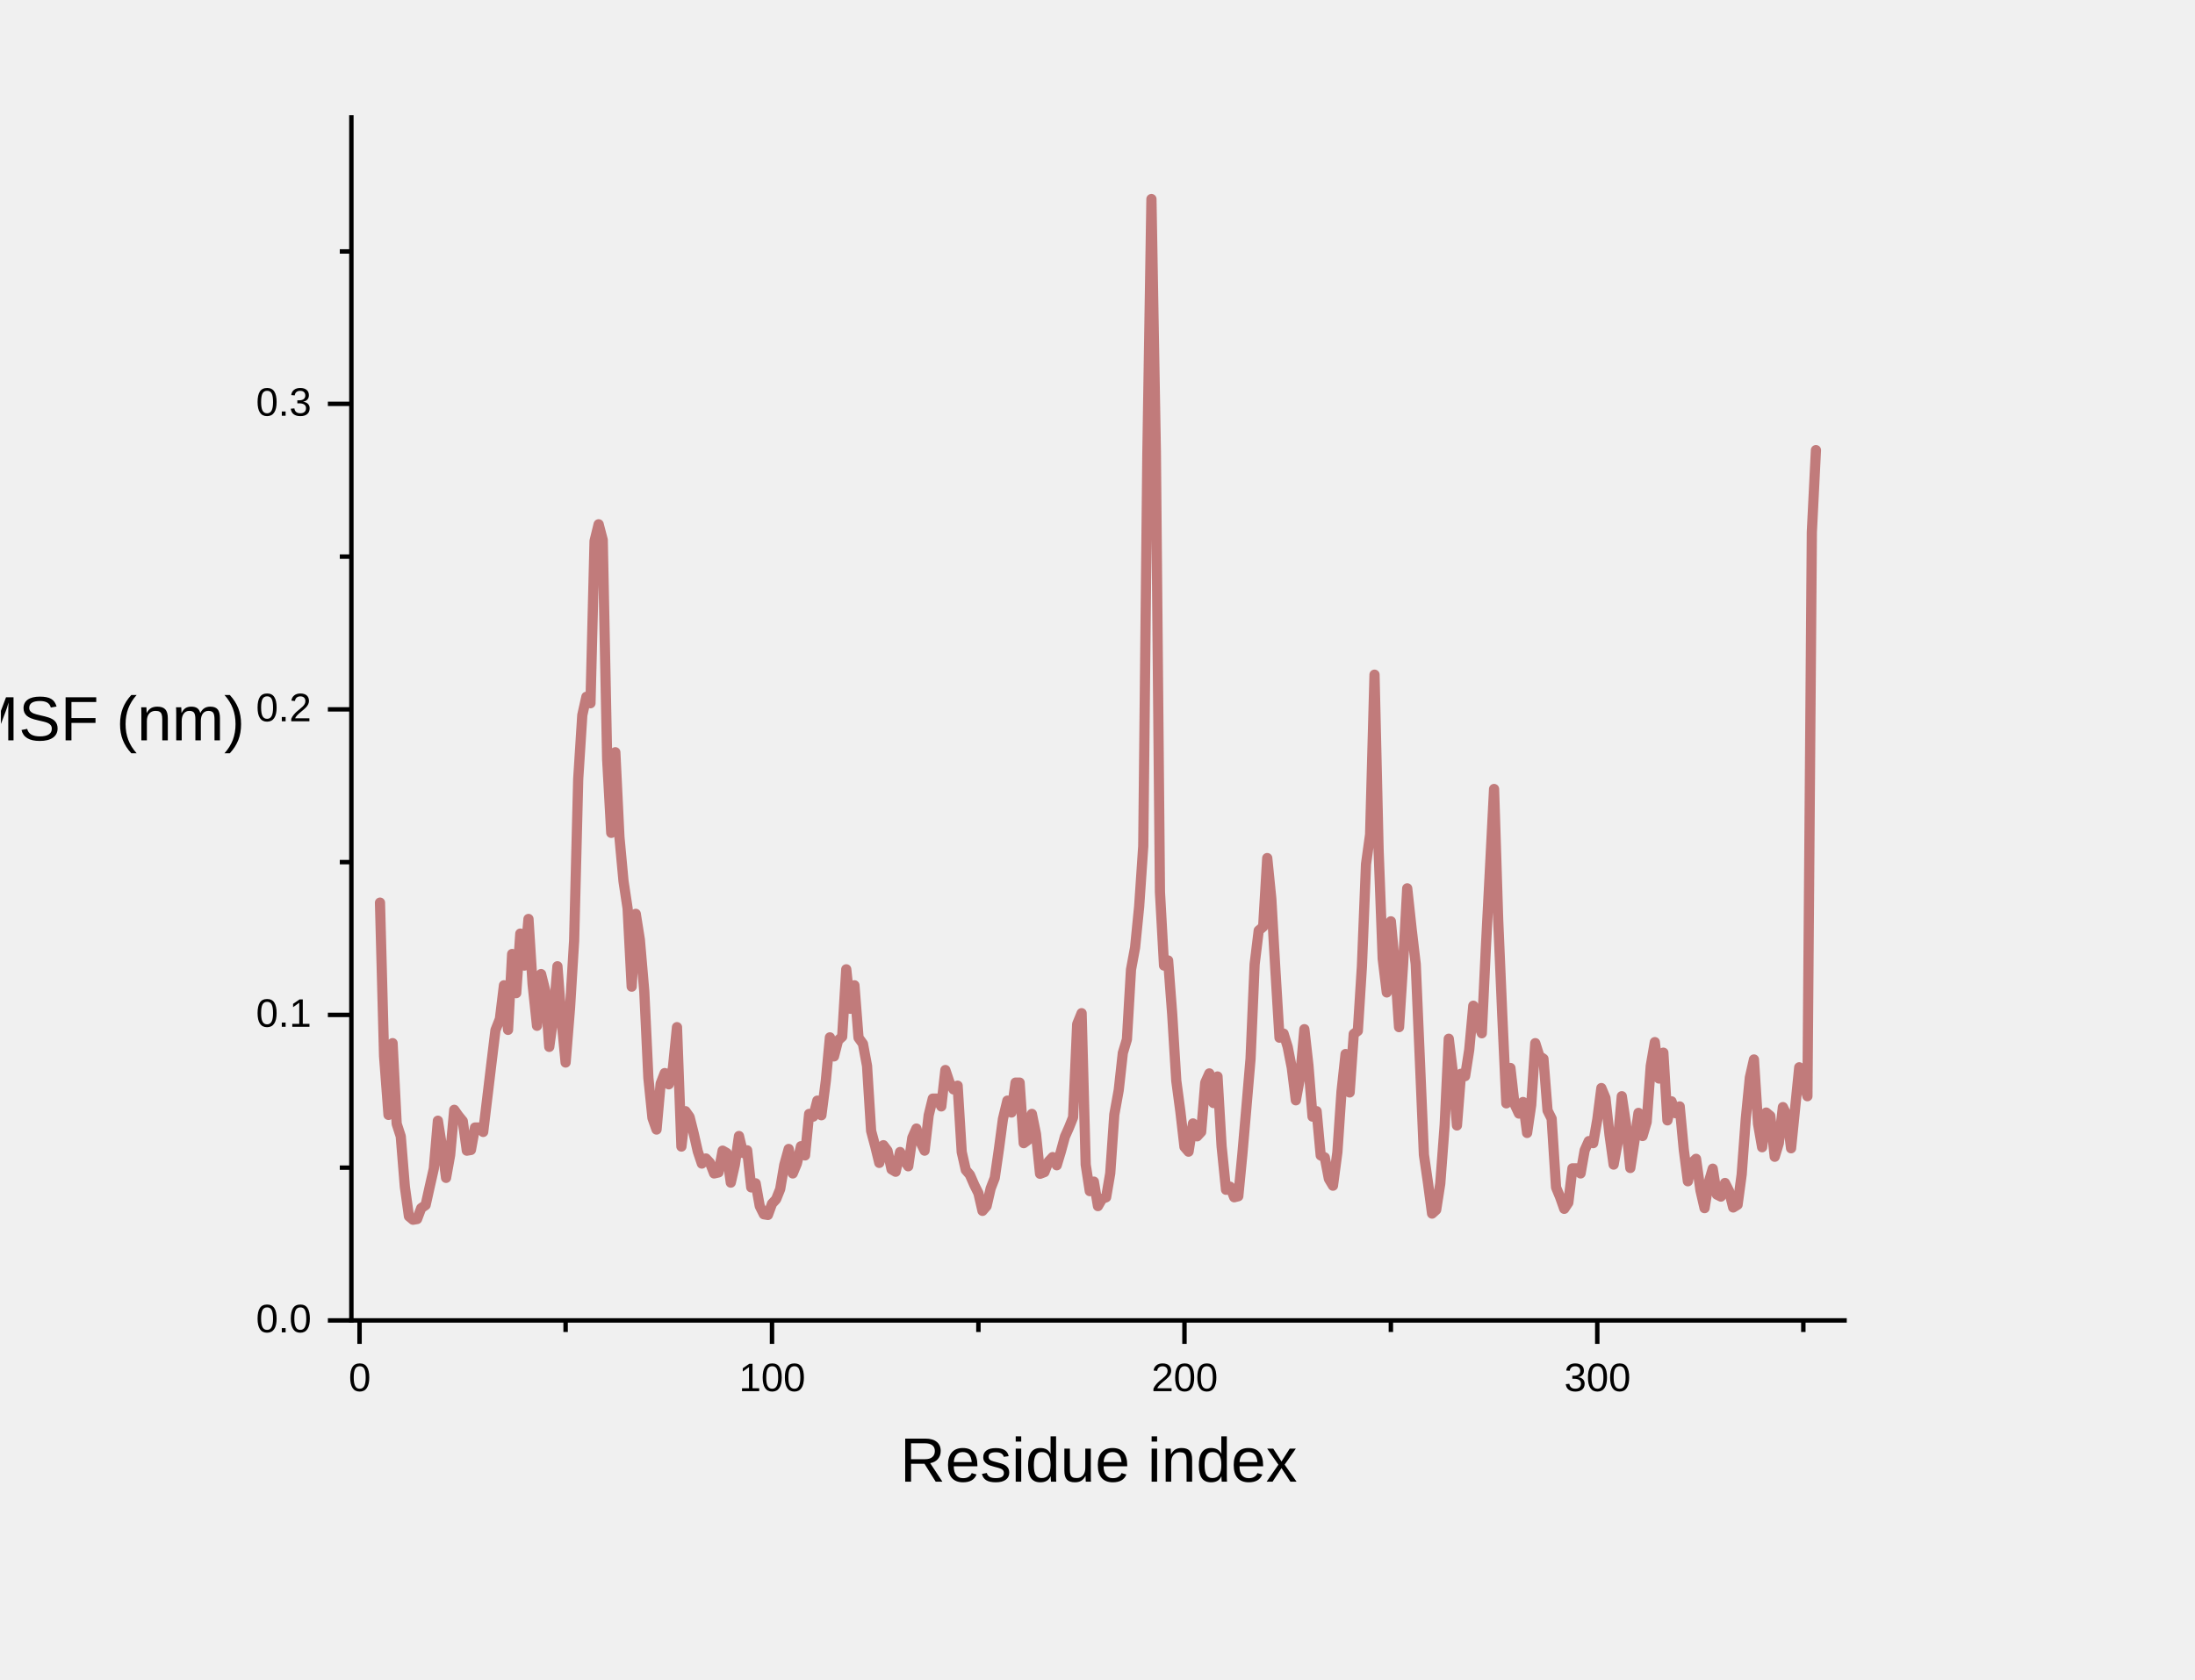
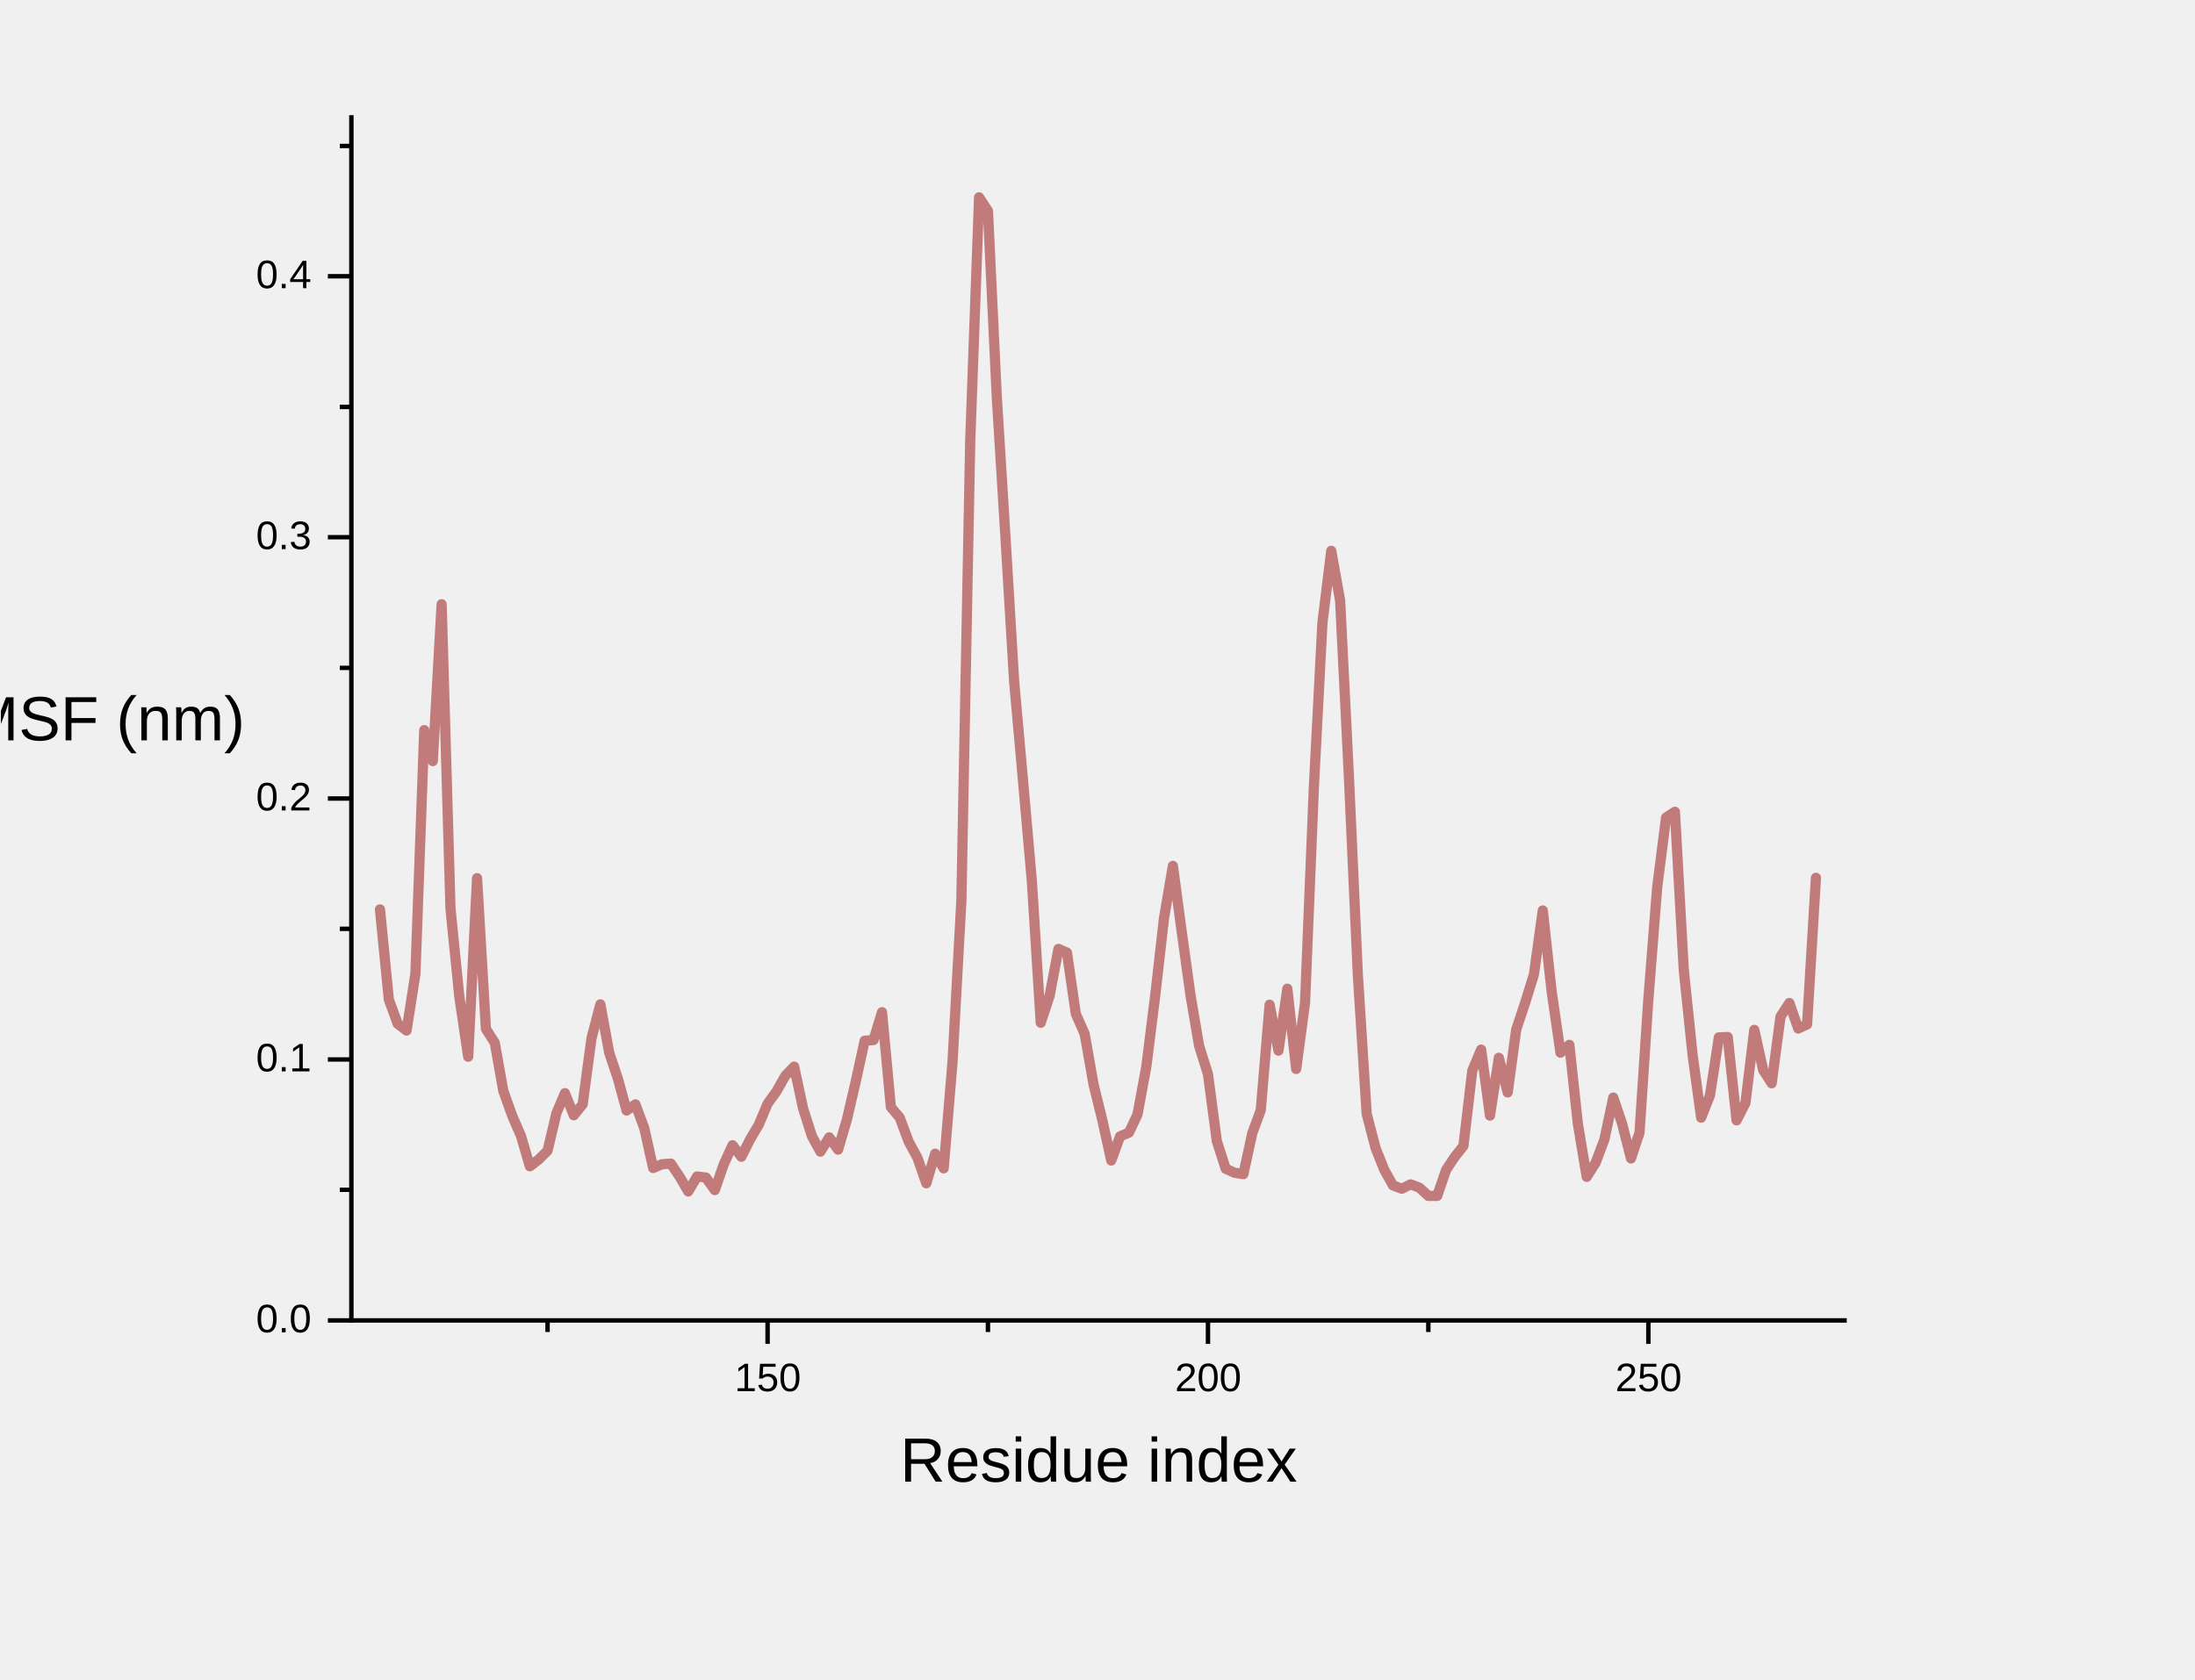
<svg xmlns="http://www.w3.org/2000/svg" xmlns:ns1="http://www.originlab.com/namespaces/olab" viewBox="0,0 1030,789" width="272.289mm" height="208.407mm">
  <svg viewBox="0,0 6432.98,4923.99" width="1028.99" height="786.999" x="0" y="6.10351e-05" preserveAspectRatio="none">
    <defs>
      <mask id="Cp_1">
        <path d="M 1029,345 L 5414,345 5414,3882 1029,3882Z" fill="white" />
      </mask>
    </defs>
    <g mask="url(#Cp_1)">
      <rect x="0" y="0" width="6433" height="4924" visibility="hidden" fill="none" opacity="0" />
-       <polyline points="1113,2653 1125,3104 1138,3277 1150,3066 1162,3303 1174,3340 1186,3488 1198,3575 1210,3585 1222,3583 1234,3551 1247,3542 1259,3488 1271,3435 1283,3294 1295,3370 1307,3462 1319,3395 1331,3262 1343,3279 1356,3295 1368,3382 1380,3380 1392,3314 1404,3314 1416,3327 1428,3227 1440,3127 1452,3028 1465,2995 1477,2896 1489,3027 1501,2804 1513,2919 1525,2744 1537,2838 1549,2701 1561,2892 1574,3015 1586,2863 1598,2911 1610,3077 1622,2990 1634,2840 1646,2997 1658,3123 1671,2962 1683,2765 1695,2290 1707,2102 1719,2048 1731,2067 1743,1590 1755,1541 1767,1587 1780,2232 1792,2448 1804,2211 1816,2460 1828,2590 1840,2670 1852,2900 1864,2686 1876,2762 1889,2914 1901,3168 1913,3286 1925,3320 1937,3185 1949,3154 1961,3187 1973,3139 1985,3019 1998,3370 2010,3266 2022,3283 2034,3331 2046,3384 2058,3420 2070,3405 2082,3418 2094,3449 2107,3446 2119,3382 2131,3389 2143,3476 2155,3423 2167,3339 2179,3389 2191,3381 2203,3490 2216,3478 2228,3545 2240,3569 2252,3571 2264,3538 2276,3525 2288,3495 2300,3424 2313,3377 2325,3449 2337,3420 2349,3369 2361,3396 2373,3274 2385,3282 2397,3235 2409,3278 2422,3177 2434,3049 2446,3105 2458,3058 2470,3047 2482,2849 2494,2965 2506,2896 2518,3050 2531,3068 2543,3133 2555,3324 2567,3369 2579,3418 2591,3366 2603,3382 2615,3437 2627,3444 2640,3386 2652,3410 2664,3428 2676,3344 2688,3317 2700,3357 2712,3382 2724,3278 2736,3229 2749,3229 2761,3252 2773,3145 2785,3181 2797,3202 2809,3191 2821,3386 2833,3439 2845,3453 2858,3483 2870,3507 2882,3559 2894,3545 2906,3493 2918,3462 2930,3379 2942,3289 2955,3235 2967,3270 2979,3182 2991,3182 3003,3360 3015,3351 3027,3274 3039,3333 3051,3450 3064,3445 3076,3414 3088,3401 3100,3425 3112,3385 3124,3341 3136,3314 3148,3284 3160,3010 3173,2978 3185,3423 3197,3501 3209,3473 3221,3545 3233,3524 3245,3519 3257,3449 3269,3276 3282,3204 3294,3095 3306,3055 3318,2850 3330,2785 3342,2664 3354,2487 3366,1337 3378,585 3391,1328 3403,2622 3415,2838 3427,2823 3439,2981 3451,3177 3463,3267 3475,3371 3487,3385 3500,3302 3512,3340 3524,3327 3536,3182 3548,3155 3560,3242 3572,3164 3584,3369 3597,3497 3609,3488 3621,3519 3633,3516 3645,3392 3657,3253 3669,3112 3681,2834 3693,2735 3706,2724 3718,2522 3730,2642 3742,2852 3754,3050 3766,3038 3778,3077 3790,3138 3802,3234 3815,3163 3827,3025 3839,3132 3851,3282 3863,3266 3875,3396 3887,3402 3899,3465 3911,3485 3924,3386 3936,3209 3948,3098 3960,3211 3972,3039 3984,3030 3996,2840 4008,2540 4020,2453 4033,1983 4045,2499 4057,2818 4069,2917 4081,2708 4093,2840 4105,3019 4117,2832 4129,2611 4142,2731 4154,2834 4166,3113 4178,3394 4190,3477 4202,3567 4214,3556 4226,3479 4239,3306 4251,3053 4263,3152 4275,3308 4287,3156 4299,3163 4311,3086 4323,2956 4335,3003 4348,3037 4360,2784 4372,2553 4384,2319 4396,2702 4408,2982 4420,3243 4432,3139 4444,3245 4457,3273 4469,3239 4481,3330 4493,3248 4505,3066 4517,3104 4529,3112 4541,3264 4553,3288 4566,3490 4578,3519 4590,3553 4602,3535 4614,3434 4626,3434 4638,3449 4650,3381 4662,3354 4675,3360 4687,3291 4699,3198 4711,3227 4723,3336 4735,3423 4747,3358 4759,3222 4771,3302 4784,3433 4796,3355 4808,3271 4820,3339 4832,3298 4844,3133 4856,3063 4868,3170 4881,3094 4893,3293 4905,3237 4917,3272 4929,3252 4941,3379 4953,3472 4965,3418 4977,3406 4990,3499 5002,3551 5014,3476 5026,3435 5038,3511 5050,3517 5062,3477 5074,3501 5086,3549 5099,3541 5111,3452 5123,3289 5135,3167 5147,3114 5159,3303 5171,3372 5183,3270 5195,3280 5208,3400 5220,3360 5232,3254 5244,3279 5256,3375 5268,3256 5280,3137 5292,3179 5304,3222 5317,1564 5329,1323" fill="none" style="stroke-width: 30;stroke-linecap: round;stroke-dashoffset: 0;stroke-miterlimit:10;stroke-linejoin: round;stroke: #C17B7B" />
+       <polyline points="1113,2673 1139,2938 1165,3009 1191,3029 1217,2863 1243,2146 1268,2237 1294,1776 1320,2671 1346,2930 1372,3106 1398,2581 1424,3024 1450,3065 1475,3206 1501,3279 1527,3339 1553,3428 1579,3408 1605,3382 1631,3272 1656,3213 1682,3278 1708,3246 1734,3052 1760,2952 1786,3094 1812,3172 1837,3264 1863,3246 1889,3316 1915,3433 1941,3422 1967,3420 1993,3459 2018,3502 2044,3458 2070,3461 2096,3498 2122,3423 2148,3366 2174,3400 2199,3350 2225,3306 2251,3244 2277,3208 2303,3162 2329,3135 2355,3257 2381,3339 2406,3385 2432,3343 2458,3379 2484,3290 2510,3178 2536,3059 2562,3057 2587,2975 2613,3254 2639,3285 2665,3355 2691,3403 2717,3478 2743,3391 2768,3434 2794,3121 2820,2647 2846,1295 2872,580 2898,620 2924,1168 2949,1572 2975,2004 3001,2295 3027,2591 3053,3006 3079,2927 3105,2789 3130,2800 3156,2980 3182,3039 3208,3187 3234,3293 3260,3411 3286,3340 3312,3329 3337,3276 3363,3135 3389,2927 3415,2698 3441,2545 3467,2739 3493,2927 3518,3074 3544,3157 3570,3354 3596,3435 3622,3447 3648,3451 3674,3331 3699,3263 3725,2953 3751,3088 3777,2906 3803,3142 3829,2947 3855,2312 3880,1831 3906,1619 3932,1765 3958,2287 3984,2865 4010,3274 4036,3374 4061,3437 4087,3484 4113,3494 4139,3481 4165,3491 4191,3515 4217,3515 4243,3439 4268,3401 4294,3368 4320,3147 4346,3085 4372,3279 4398,3109 4424,3211 4449,3026 4475,2948 4501,2864 4527,2676 4553,2914 4579,3094 4605,3071 4630,3303 4656,3459 4682,3418 4708,3349 4734,3226 4760,3303 4786,3405 4811,3329 4837,2937 4863,2607 4889,2403 4915,2386 4941,2851 4967,3102 4992,3285 5018,3219 5044,3049 5070,3048 5096,3293 5122,3242 5148,3027 5174,3145 5199,3184 5225,2988 5251,2948 5277,3023 5303,3011 5329,2580" fill="none" style="stroke-width: 30;stroke-linecap: round;stroke-dashoffset: 0;stroke-miterlimit:10;stroke-linejoin: round;stroke: #C17B7B" />
    </g>
    <polyline points="1029,3881 5413,3881" style="stroke: black;stroke-width: 13;stroke-linecap:square;stroke-linejoin:round" fill="none" ns1:comment="" />
-     <polyline points="1658,3881 1658,3915" style="stroke: black;stroke-width: 13;stroke-linecap:butt;stroke-linejoin:round" fill="none" ns1:comment="" />
-     <polyline points="2870,3881 2870,3915" style="stroke: black;stroke-width: 13;stroke-linecap:butt;stroke-linejoin:round" fill="none" ns1:comment="" />
-     <polyline points="4081,3881 4081,3915" style="stroke: black;stroke-width: 13;stroke-linecap:butt;stroke-linejoin:round" fill="none" ns1:comment="" />
-     <polyline points="5292,3881 5292,3915" style="stroke: black;stroke-width: 13;stroke-linecap:butt;stroke-linejoin:round" fill="none" ns1:comment="" />
-     <polyline points="1053,3881 1053,3950" style="stroke: black;stroke-width: 13;stroke-linecap:butt;stroke-linejoin:round" fill="none" ns1:comment="" />
-     <polyline points="2264,3881 2264,3950" style="stroke: black;stroke-width: 13;stroke-linecap:butt;stroke-linejoin:round" fill="none" ns1:comment="" />
-     <polyline points="3475,3881 3475,3950" style="stroke: black;stroke-width: 13;stroke-linecap:butt;stroke-linejoin:round" fill="none" ns1:comment="" />
-     <polyline points="4687,3881 4687,3950" style="stroke: black;stroke-width: 13;stroke-linecap:butt;stroke-linejoin:round" fill="none" ns1:comment="" />
+     <polyline points="1605,3881 1605,3915" style="stroke: black;stroke-width: 13;stroke-linecap:butt;stroke-linejoin:round" fill="none" ns1:comment="" />
+     <polyline points="2898,3881 2898,3915" style="stroke: black;stroke-width: 13;stroke-linecap:butt;stroke-linejoin:round" fill="none" ns1:comment="" />
+     <polyline points="4191,3881 4191,3915" style="stroke: black;stroke-width: 13;stroke-linecap:butt;stroke-linejoin:round" fill="none" ns1:comment="" />
+     <polyline points="2251,3881 2251,3950" style="stroke: black;stroke-width: 13;stroke-linecap:butt;stroke-linejoin:round" fill="none" ns1:comment="" />
+     <polyline points="3544,3881 3544,3950" style="stroke: black;stroke-width: 13;stroke-linecap:butt;stroke-linejoin:round" fill="none" ns1:comment="" />
+     <polyline points="4837,3881 4837,3950" style="stroke: black;stroke-width: 13;stroke-linecap:butt;stroke-linejoin:round" fill="none" ns1:comment="" />
    <polyline points="1029,3881 1029,345" style="stroke: black;stroke-width: 13;stroke-linecap:square;stroke-linejoin:round" fill="none" ns1:comment="" />
-     <polyline points="1029,3432 995,3432" style="stroke: black;stroke-width: 13;stroke-linecap:butt;stroke-linejoin:round" fill="none" ns1:comment="" />
-     <polyline points="1029,2534 995,2534" style="stroke: black;stroke-width: 13;stroke-linecap:butt;stroke-linejoin:round" fill="none" ns1:comment="" />
-     <polyline points="1029,1636 995,1636" style="stroke: black;stroke-width: 13;stroke-linecap:butt;stroke-linejoin:round" fill="none" ns1:comment="" />
-     <polyline points="1029,739 995,739" style="stroke: black;stroke-width: 13;stroke-linecap:butt;stroke-linejoin:round" fill="none" ns1:comment="" />
+     <polyline points="1029,3497 995,3497" style="stroke: black;stroke-width: 13;stroke-linecap:butt;stroke-linejoin:round" fill="none" ns1:comment="" />
+     <polyline points="1029,2730 995,2730" style="stroke: black;stroke-width: 13;stroke-linecap:butt;stroke-linejoin:round" fill="none" ns1:comment="" />
+     <polyline points="1029,1963 995,1963" style="stroke: black;stroke-width: 13;stroke-linecap:butt;stroke-linejoin:round" fill="none" ns1:comment="" />
+     <polyline points="1029,1196 995,1196" style="stroke: black;stroke-width: 13;stroke-linecap:butt;stroke-linejoin:round" fill="none" ns1:comment="" />
+     <polyline points="1029,429 995,429" style="stroke: black;stroke-width: 13;stroke-linecap:butt;stroke-linejoin:round" fill="none" ns1:comment="" />
    <polyline points="1029,3881 960,3881" style="stroke: black;stroke-width: 13;stroke-linecap:butt;stroke-linejoin:round" fill="none" ns1:comment="" />
-     <polyline points="1029,2983 960,2983" style="stroke: black;stroke-width: 13;stroke-linecap:butt;stroke-linejoin:round" fill="none" ns1:comment="" />
-     <polyline points="1029,2085 960,2085" style="stroke: black;stroke-width: 13;stroke-linecap:butt;stroke-linejoin:round" fill="none" ns1:comment="" />
-     <polyline points="1029,1187 960,1187" style="stroke: black;stroke-width: 13;stroke-linecap:butt;stroke-linejoin:round" fill="none" ns1:comment="" />
-     <text x="1021" dominant-baseline="auto" y="4089" fill="black" font-family="Arial,'MS PGothic',SimSun" font-size="117" font-weight="400" ns1:comment="">
-       <tspan x="1021" style="font-kerning:none">0</tspan>
+     <polyline points="1029,3114 960,3114" style="stroke: black;stroke-width: 13;stroke-linecap:butt;stroke-linejoin:round" fill="none" ns1:comment="" />
+     <polyline points="1029,2347 960,2347" style="stroke: black;stroke-width: 13;stroke-linecap:butt;stroke-linejoin:round" fill="none" ns1:comment="" />
+     <polyline points="1029,1579 960,1579" style="stroke: black;stroke-width: 13;stroke-linecap:butt;stroke-linejoin:round" fill="none" ns1:comment="" />
+     <polyline points="1029,812 960,812" style="stroke: black;stroke-width: 13;stroke-linecap:butt;stroke-linejoin:round" fill="none" ns1:comment="" />
+     <text x="2154" dominant-baseline="auto" y="4089" fill="black" font-family="Arial,'MS PGothic',SimSun" font-size="117" font-weight="400" ns1:comment="">
+       <tspan x="2154" style="font-kerning:none">150</tspan>
    </text>
-     <text x="2167" dominant-baseline="auto" y="4089" fill="black" font-family="Arial,'MS PGothic',SimSun" font-size="117" font-weight="400" ns1:comment="">
-       <tspan x="2167" style="font-kerning:none">100</tspan>
+     <text x="3447" dominant-baseline="auto" y="4089" fill="black" font-family="Arial,'MS PGothic',SimSun" font-size="117" font-weight="400" ns1:comment="">
+       <tspan x="3447" style="font-kerning:none">200</tspan>
    </text>
-     <text x="3378" dominant-baseline="auto" y="4089" fill="black" font-family="Arial,'MS PGothic',SimSun" font-size="117" font-weight="400" ns1:comment="">
-       <tspan x="3378" style="font-kerning:none">200</tspan>
-     </text>
-     <text x="4590" dominant-baseline="auto" y="4089" fill="black" font-family="Arial,'MS PGothic',SimSun" font-size="117" font-weight="400" ns1:comment="">
-       <tspan x="4590" style="font-kerning:none">300</tspan>
+     <text x="4740" dominant-baseline="auto" y="4089" fill="black" font-family="Arial,'MS PGothic',SimSun" font-size="117" font-weight="400" ns1:comment="">
+       <tspan x="4740" style="font-kerning:none">250</tspan>
    </text>
    <text x="749" dominant-baseline="auto" y="3916" fill="black" font-family="Arial,'MS PGothic',SimSun" font-size="117" font-weight="400" ns1:comment="">
      <tspan x="749" style="font-kerning:none">0.0</tspan>
    </text>
-     <text x="749" dominant-baseline="auto" y="3018" fill="black" font-family="Arial,'MS PGothic',SimSun" font-size="117" font-weight="400" ns1:comment="">
+     <text x="749" dominant-baseline="auto" y="3149" fill="black" font-family="Arial,'MS PGothic',SimSun" font-size="117" font-weight="400" ns1:comment="">
      <tspan x="749" style="font-kerning:none">0.1</tspan>
    </text>
-     <text x="749" dominant-baseline="auto" y="2120" fill="black" font-family="Arial,'MS PGothic',SimSun" font-size="117" font-weight="400" ns1:comment="">
+     <text x="749" dominant-baseline="auto" y="2382" fill="black" font-family="Arial,'MS PGothic',SimSun" font-size="117" font-weight="400" ns1:comment="">
      <tspan x="749" style="font-kerning:none">0.2</tspan>
    </text>
-     <text x="749" dominant-baseline="auto" y="1222" fill="black" font-family="Arial,'MS PGothic',SimSun" font-size="117" font-weight="400" ns1:comment="">
+     <text x="749" dominant-baseline="auto" y="1614" fill="black" font-family="Arial,'MS PGothic',SimSun" font-size="117" font-weight="400" ns1:comment="">
      <tspan x="749" style="font-kerning:none">0.3</tspan>
+     </text>
+     <text x="749" dominant-baseline="auto" y="847" fill="black" font-family="Arial,'MS PGothic',SimSun" font-size="117" font-weight="400" ns1:comment="">
+       <tspan x="749" style="font-kerning:none">0.4</tspan>
    </text>
    <text x="2640" dominant-baseline="auto" y="4355" fill="black" font-family="Arial,'MS PGothic',SimSun" font-size="184" font-weight="400" ns1:comment="">
      <tspan x="2640" style="white-space:pre;font-kerning:none" xml:space="preserve">Residue index</tspan>
    </text>
    <text x="-234" dominant-baseline="auto" y="2176" fill="black" font-family="Arial,'MS PGothic',SimSun" font-size="184" font-weight="400" ns1:comment="">
      <tspan x="-234" style="white-space:pre;font-kerning:none" xml:space="preserve">RMSF (nm)</tspan>
    </text>
  </svg>
</svg>
